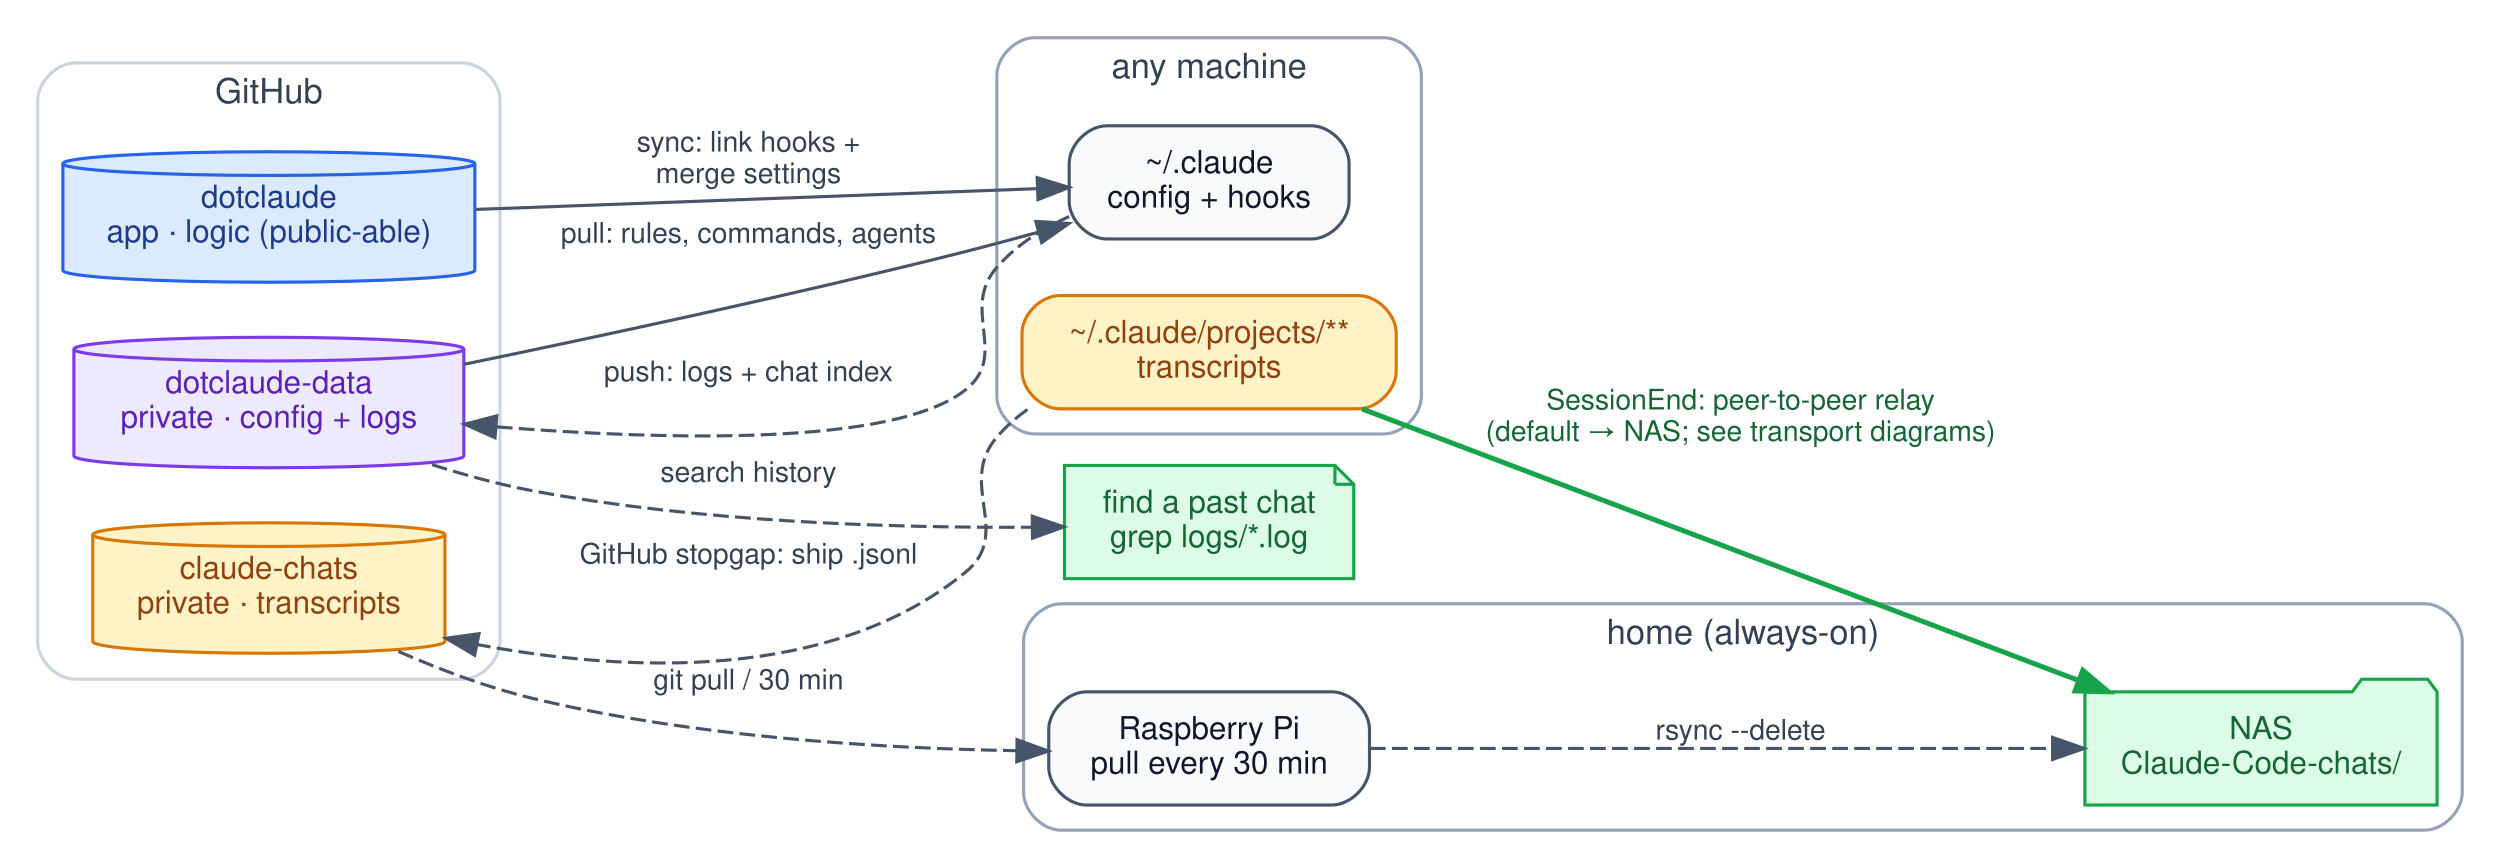
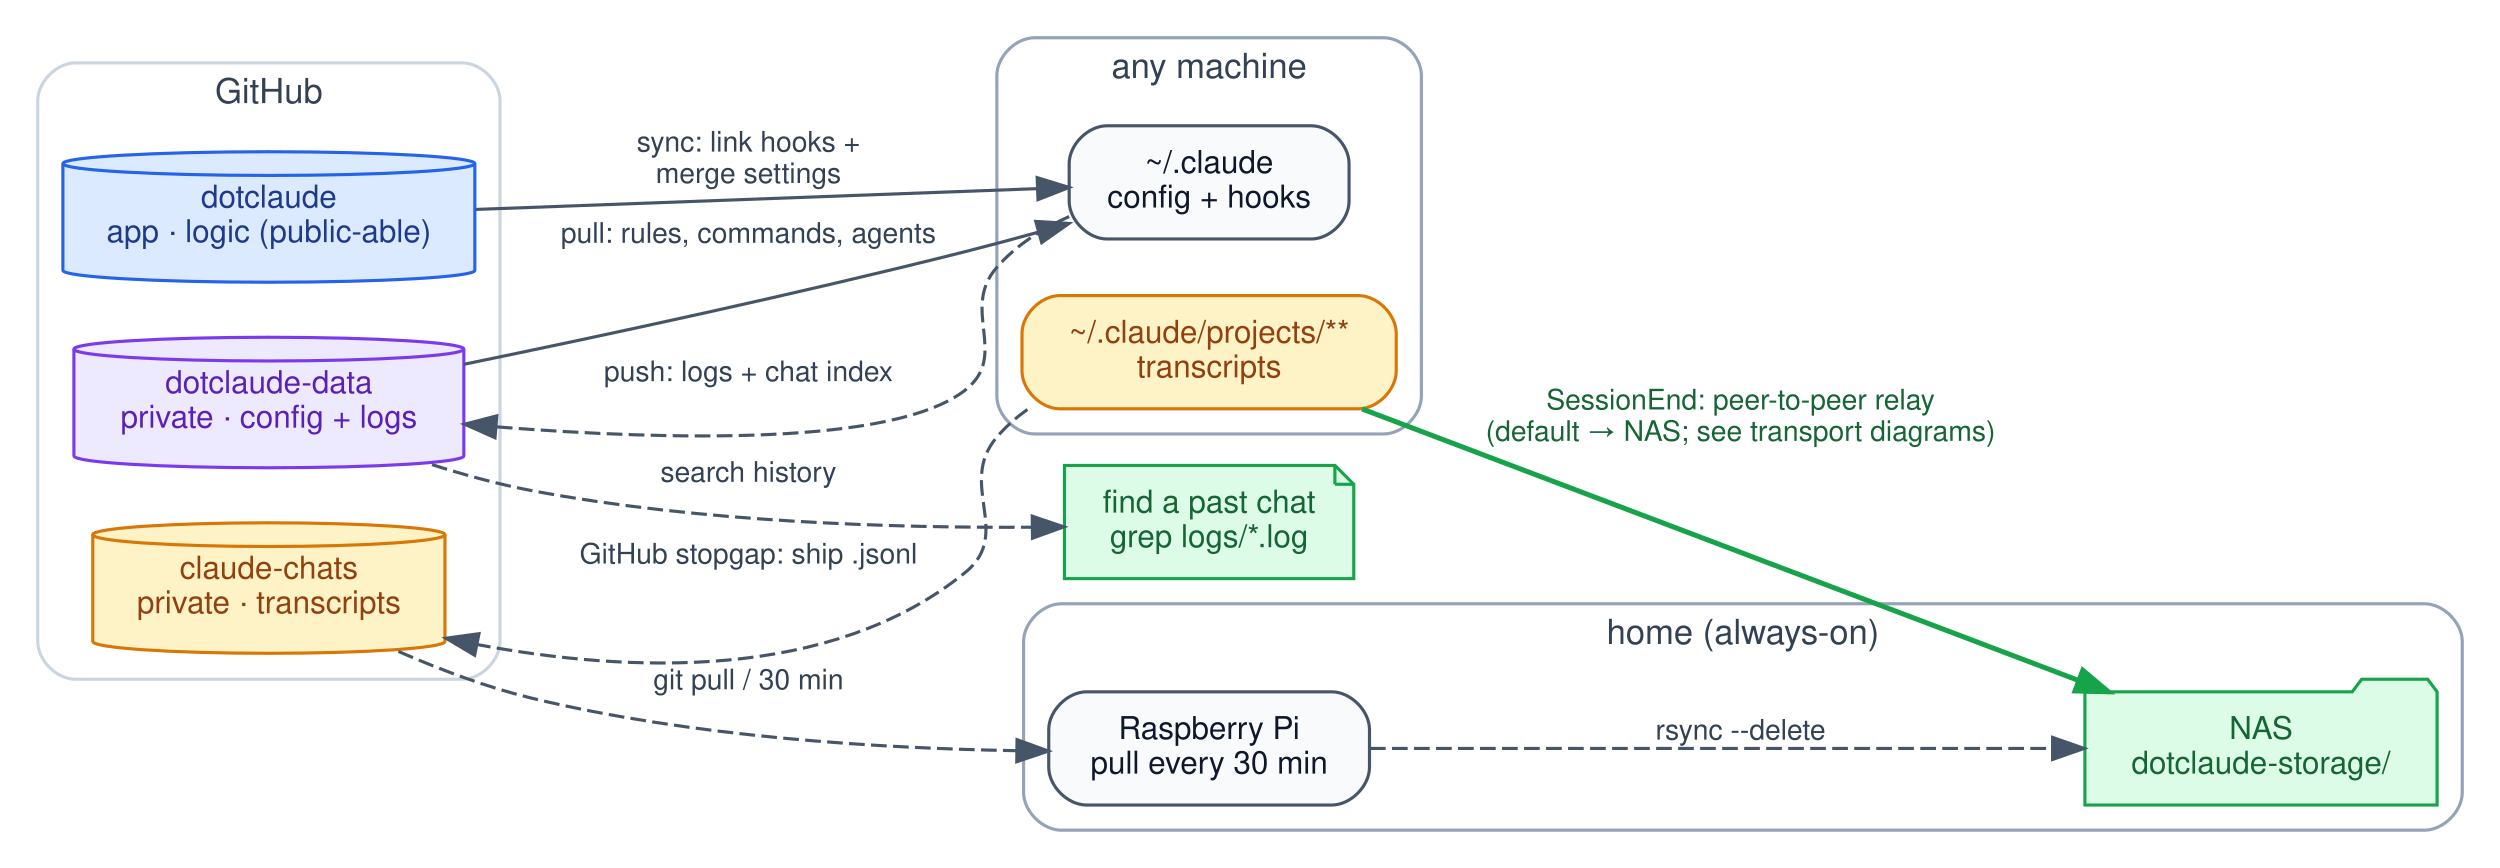
<svg xmlns="http://www.w3.org/2000/svg" width="795pt" height="276pt" viewBox="0.00 0.00 795.00 276.00">
  <g id="graph0" class="graph" transform="scale(1 1) rotate(0) translate(4 272)">
    <polygon fill="white" stroke="transparent" points="-4,4 -4,-272 791,-272 791,4 -4,4" />
    <g id="clust1" class="cluster">
      <path fill="white" stroke="#cbd5e1" d="M20,-56C20,-56 143,-56 143,-56 149,-56 155,-62 155,-68 155,-68 155,-240 155,-240 155,-246 149,-252 143,-252 143,-252 20,-252 20,-252 14,-252 8,-246 8,-240 8,-240 8,-68 8,-68 8,-62 14,-56 20,-56" />
      <text text-anchor="middle" x="81.5" y="-239.2" font-family="Helvetica,sans-Serif" font-size="11.00" fill="#334155">GitHub</text>
    </g>
    <g id="clust2" class="cluster">
      <path fill="white" stroke="#94a3b8" d="M325,-134C325,-134 436,-134 436,-134 442,-134 448,-140 448,-146 448,-146 448,-248 448,-248 448,-254 442,-260 436,-260 436,-260 325,-260 325,-260 319,-260 313,-254 313,-248 313,-248 313,-146 313,-146 313,-140 319,-134 325,-134" />
      <text text-anchor="middle" x="380.5" y="-247.2" font-family="Helvetica,sans-Serif" font-size="11.00" fill="#334155">any machine</text>
    </g>
    <g id="clust3" class="cluster">
      <path fill="white" stroke="#94a3b8" d="M333.5,-8C333.5,-8 767,-8 767,-8 773,-8 779,-14 779,-20 779,-20 779,-68 779,-68 779,-74 773,-80 767,-80 767,-80 333.5,-80 333.5,-80 327.5,-80 321.5,-74 321.5,-68 321.5,-68 321.5,-20 321.5,-20 321.5,-14 327.5,-8 333.5,-8" />
      <text text-anchor="middle" x="550.25" y="-67.2" font-family="Helvetica,sans-Serif" font-size="11.00" fill="#334155">home (always-on)</text>
    </g>
    <g id="node1" class="node">
      <path fill="#dbeafe" stroke="#2563eb" d="M147,-219.98C147,-222.06 117.64,-223.75 81.5,-223.75 45.36,-223.75 16,-222.06 16,-219.98 16,-219.98 16,-186.02 16,-186.02 16,-183.94 45.36,-182.25 81.5,-182.25 117.64,-182.25 147,-183.94 147,-186.02 147,-186.02 147,-219.98 147,-219.98" />
      <path fill="none" stroke="#2563eb" d="M147,-219.98C147,-217.9 117.64,-216.21 81.5,-216.21 45.36,-216.21 16,-217.9 16,-219.98" />
      <text text-anchor="middle" x="81.5" y="-206" font-family="Helvetica,sans-Serif" font-size="10.00" fill="#1e3a8a">dotclaude</text>
      <text text-anchor="middle" x="81.5" y="-195" font-family="Helvetica,sans-Serif" font-size="10.00" fill="#1e3a8a">app · logic (public-able)</text>
    </g>
    <g id="node4" class="node">
      <path fill="#f8fafc" stroke="#475569" d="M413,-232C413,-232 348,-232 348,-232 342,-232 336,-226 336,-220 336,-220 336,-208 336,-208 336,-202 342,-196 348,-196 348,-196 413,-196 413,-196 419,-196 425,-202 425,-208 425,-208 425,-220 425,-220 425,-226 419,-232 413,-232" />
      <text text-anchor="middle" x="380.5" y="-217" font-family="Helvetica,sans-Serif" font-size="10.00" fill="#0f172a">~/.claude</text>
      <text text-anchor="middle" x="380.5" y="-206" font-family="Helvetica,sans-Serif" font-size="10.00" fill="#0f172a">config + hooks</text>
    </g>
    <g id="edge1" class="edge">
      <path fill="none" stroke="#475569" d="M147.31,-205.4C200.69,-207.38 275.5,-210.15 325.63,-212" />
      <polygon fill="#475569" stroke="#475569" points="325.82,-215.51 335.94,-212.39 326.08,-208.52 325.82,-215.51" />
      <text text-anchor="middle" x="234" y="-223.8" font-family="Helvetica,sans-Serif" font-size="9.00" fill="#334155">sync: link hooks +</text>
      <text text-anchor="middle" x="234" y="-213.8" font-family="Helvetica,sans-Serif" font-size="9.00" fill="#334155">merge settings</text>
    </g>
    <g id="node2" class="node">
      <path fill="#ede9fe" stroke="#7c3aed" d="M143.5,-160.98C143.5,-163.06 115.71,-164.75 81.5,-164.75 47.29,-164.75 19.5,-163.06 19.5,-160.98 19.5,-160.98 19.5,-127.02 19.5,-127.02 19.5,-124.94 47.29,-123.25 81.5,-123.25 115.71,-123.25 143.5,-124.94 143.5,-127.02 143.5,-127.02 143.5,-160.98 143.5,-160.98" />
      <path fill="none" stroke="#7c3aed" d="M143.5,-160.98C143.5,-158.9 115.71,-157.21 81.5,-157.21 47.29,-157.21 19.5,-158.9 19.5,-160.98" />
      <text text-anchor="middle" x="81.5" y="-147" font-family="Helvetica,sans-Serif" font-size="10.00" fill="#5b21b6">dotclaude-data</text>
      <text text-anchor="middle" x="81.5" y="-136" font-family="Helvetica,sans-Serif" font-size="10.00" fill="#5b21b6">private · config + logs</text>
    </g>
    <g id="edge2" class="edge">
      <path fill="none" stroke="#475569" d="M143.59,-156.17C187.99,-165.3 249.44,-178.48 303,-192 310.54,-193.9 318.46,-196.03 326.22,-198.19" />
      <polygon fill="#475569" stroke="#475569" points="325.37,-201.59 335.94,-200.94 327.27,-194.85 325.37,-201.59" />
      <text text-anchor="middle" x="234" y="-194.8" font-family="Helvetica,sans-Serif" font-size="9.00" fill="#334155">pull: rules, commands, agents</text>
    </g>
    <g id="node8" class="node">
      <polygon fill="#dcfce7" stroke="#16a34a" points="420.5,-124 334.5,-124 334.5,-88 426.5,-88 426.5,-118 420.5,-124" />
      <polyline fill="none" stroke="#16a34a" points="420.5,-124 420.5,-118 " />
      <polyline fill="none" stroke="#16a34a" points="426.5,-118 420.5,-118 " />
      <text text-anchor="middle" x="380.5" y="-109" font-family="Helvetica,sans-Serif" font-size="10.00" fill="#166534">find a past chat</text>
      <text text-anchor="middle" x="380.5" y="-98" font-family="Helvetica,sans-Serif" font-size="10.00" fill="#166534">grep logs/*.log</text>
    </g>
    <g id="edge8" class="edge">
      <path fill="none" stroke="#475569" stroke-dasharray="5,2" d="M133.39,-124.25C143.71,-120.95 154.6,-117.97 165,-116 218.41,-105.9 280.57,-104.06 324.18,-104.35" />
      <polygon fill="#475569" stroke="#475569" points="324.26,-107.85 334.29,-104.46 324.33,-100.85 324.26,-107.85" />
      <text text-anchor="middle" x="234" y="-118.8" font-family="Helvetica,sans-Serif" font-size="9.00" fill="#334155">search history</text>
    </g>
    <g id="node3" class="node">
      <path fill="#fef3c7" stroke="#d97706" d="M137.5,-101.98C137.5,-104.06 112.4,-105.75 81.5,-105.75 50.6,-105.75 25.5,-104.06 25.5,-101.98 25.5,-101.98 25.5,-68.02 25.5,-68.02 25.5,-65.94 50.6,-64.25 81.5,-64.25 112.4,-64.25 137.5,-65.94 137.5,-68.02 137.5,-68.02 137.5,-101.98 137.5,-101.98" />
      <path fill="none" stroke="#d97706" d="M137.5,-101.98C137.5,-99.9 112.4,-98.21 81.5,-98.21 50.6,-98.21 25.5,-99.9 25.5,-101.98" />
      <text text-anchor="middle" x="81.5" y="-88" font-family="Helvetica,sans-Serif" font-size="10.00" fill="#92400e">claude-chats</text>
      <text text-anchor="middle" x="81.5" y="-77" font-family="Helvetica,sans-Serif" font-size="10.00" fill="#92400e">private · transcripts</text>
    </g>
    <g id="node6" class="node">
      <path fill="#f8fafc" stroke="#475569" d="M419.5,-52C419.5,-52 341.5,-52 341.5,-52 335.5,-52 329.5,-46 329.5,-40 329.5,-40 329.5,-28 329.5,-28 329.5,-22 335.5,-16 341.5,-16 341.5,-16 419.5,-16 419.5,-16 425.5,-16 431.5,-22 431.5,-28 431.5,-28 431.5,-40 431.5,-40 431.5,-46 425.5,-52 419.5,-52" />
      <text text-anchor="middle" x="380.5" y="-37" font-family="Helvetica,sans-Serif" font-size="10.00" fill="#0f172a">Raspberry Pi</text>
      <text text-anchor="middle" x="380.5" y="-26" font-family="Helvetica,sans-Serif" font-size="10.00" fill="#0f172a">pull every 30 min</text>
    </g>
    <g id="edge6" class="edge">
      <path fill="none" stroke="#475569" stroke-dasharray="5,2" d="M122.72,-64.83C135.89,-59.08 150.79,-53.45 165,-50 216.07,-37.62 275.81,-34.02 319.25,-33.28" />
      <polygon fill="#475569" stroke="#475569" points="319.42,-36.78 329.37,-33.16 319.33,-29.78 319.42,-36.78" />
      <text text-anchor="middle" x="234" y="-52.8" font-family="Helvetica,sans-Serif" font-size="9.00" fill="#334155">git pull / 30 min</text>
    </g>
    <g id="edge3" class="edge">
      <path fill="none" stroke="#475569" stroke-dasharray="5,2" d="M336,-203.15C327.4,-199.27 319.15,-194.04 313,-187 301.23,-173.52 317.04,-159.1 303,-148 280.59,-130.28 209.4,-131.86 153.9,-136.26" />
      <polygon fill="#475569" stroke="#475569" points="153.41,-132.79 143.73,-137.11 153.99,-139.76 153.41,-132.79" />
      <text text-anchor="middle" x="234" y="-150.8" font-family="Helvetica,sans-Serif" font-size="9.00" fill="#334155">push: logs + chat index</text>
    </g>
    <g id="node5" class="node">
      <path fill="#fef3c7" stroke="#d97706" d="M428,-178C428,-178 333,-178 333,-178 327,-178 321,-172 321,-166 321,-166 321,-154 321,-154 321,-148 327,-142 333,-142 333,-142 428,-142 428,-142 434,-142 440,-148 440,-154 440,-154 440,-166 440,-166 440,-172 434,-178 428,-178" />
      <text text-anchor="middle" x="380.5" y="-163" font-family="Helvetica,sans-Serif" font-size="10.00" fill="#92400e">~/.claude/projects/**</text>
      <text text-anchor="middle" x="380.5" y="-152" font-family="Helvetica,sans-Serif" font-size="10.00" fill="#92400e">transcripts</text>
    </g>
    <g id="edge5" class="edge">
      <path fill="none" stroke="#475569" stroke-dasharray="5,2" d="M322.72,-141.79C319.13,-139.23 315.83,-136.32 313,-133 300.26,-118.08 318.23,-102.38 303,-90 260.28,-55.28 196,-57.98 147.84,-67.02" />
      <polygon fill="#475569" stroke="#475569" points="146.94,-63.63 137.83,-69.04 148.32,-70.49 146.94,-63.63" />
      <text text-anchor="middle" x="234" y="-92.8" font-family="Helvetica,sans-Serif" font-size="9.00" fill="#334155">GitHub stopgap: ship .jsonl</text>
    </g>
    <g id="node7" class="node">
      <polygon fill="#dcfce7" stroke="#16a34a" points="771,-52 768,-56 747,-56 744,-52 659,-52 659,-16 771,-16 771,-52" />
      <text text-anchor="middle" x="715" y="-37" font-family="Helvetica,sans-Serif" font-size="10.00" fill="#166534">NAS</text>
-       <text text-anchor="middle" x="715" y="-26" font-family="Helvetica,sans-Serif" font-size="10.00" fill="#166534">Claude-Code-chats/</text>
+       <text text-anchor="middle" x="715" y="-26" font-family="Helvetica,sans-Serif" font-size="10.00" fill="#166534">dotclaude-storage/</text>
    </g>
    <g id="edge4" class="edge">
      <path fill="none" stroke="#16a34a" stroke-width="1.6" d="M429.14,-141.95C489.26,-119.16 592.57,-80.02 656.87,-55.65" />
      <polygon fill="#16a34a" stroke="#16a34a" stroke-width="1.6" points="658.34,-58.84 666.45,-52.02 655.86,-52.29 658.34,-58.84" />
      <text text-anchor="middle" x="549.5" y="-141.8" font-family="Helvetica,sans-Serif" font-size="9.00" fill="#166534">SessionEnd: peer-to-peer relay</text>
      <text text-anchor="middle" x="549.5" y="-131.8" font-family="Helvetica,sans-Serif" font-size="9.00" fill="#166534">(default → NAS; see transport diagrams)</text>
    </g>
    <g id="edge7" class="edge">
      <path fill="none" stroke="#475569" stroke-dasharray="5,2" d="M431.64,-34C489.47,-34 584.73,-34 648.41,-34" />
      <polygon fill="#475569" stroke="#475569" points="648.73,-37.5 658.73,-34 648.73,-30.5 648.73,-37.5" />
      <text text-anchor="middle" x="549.5" y="-36.8" font-family="Helvetica,sans-Serif" font-size="9.00" fill="#334155">rsync --delete</text>
    </g>
  </g>
</svg>
